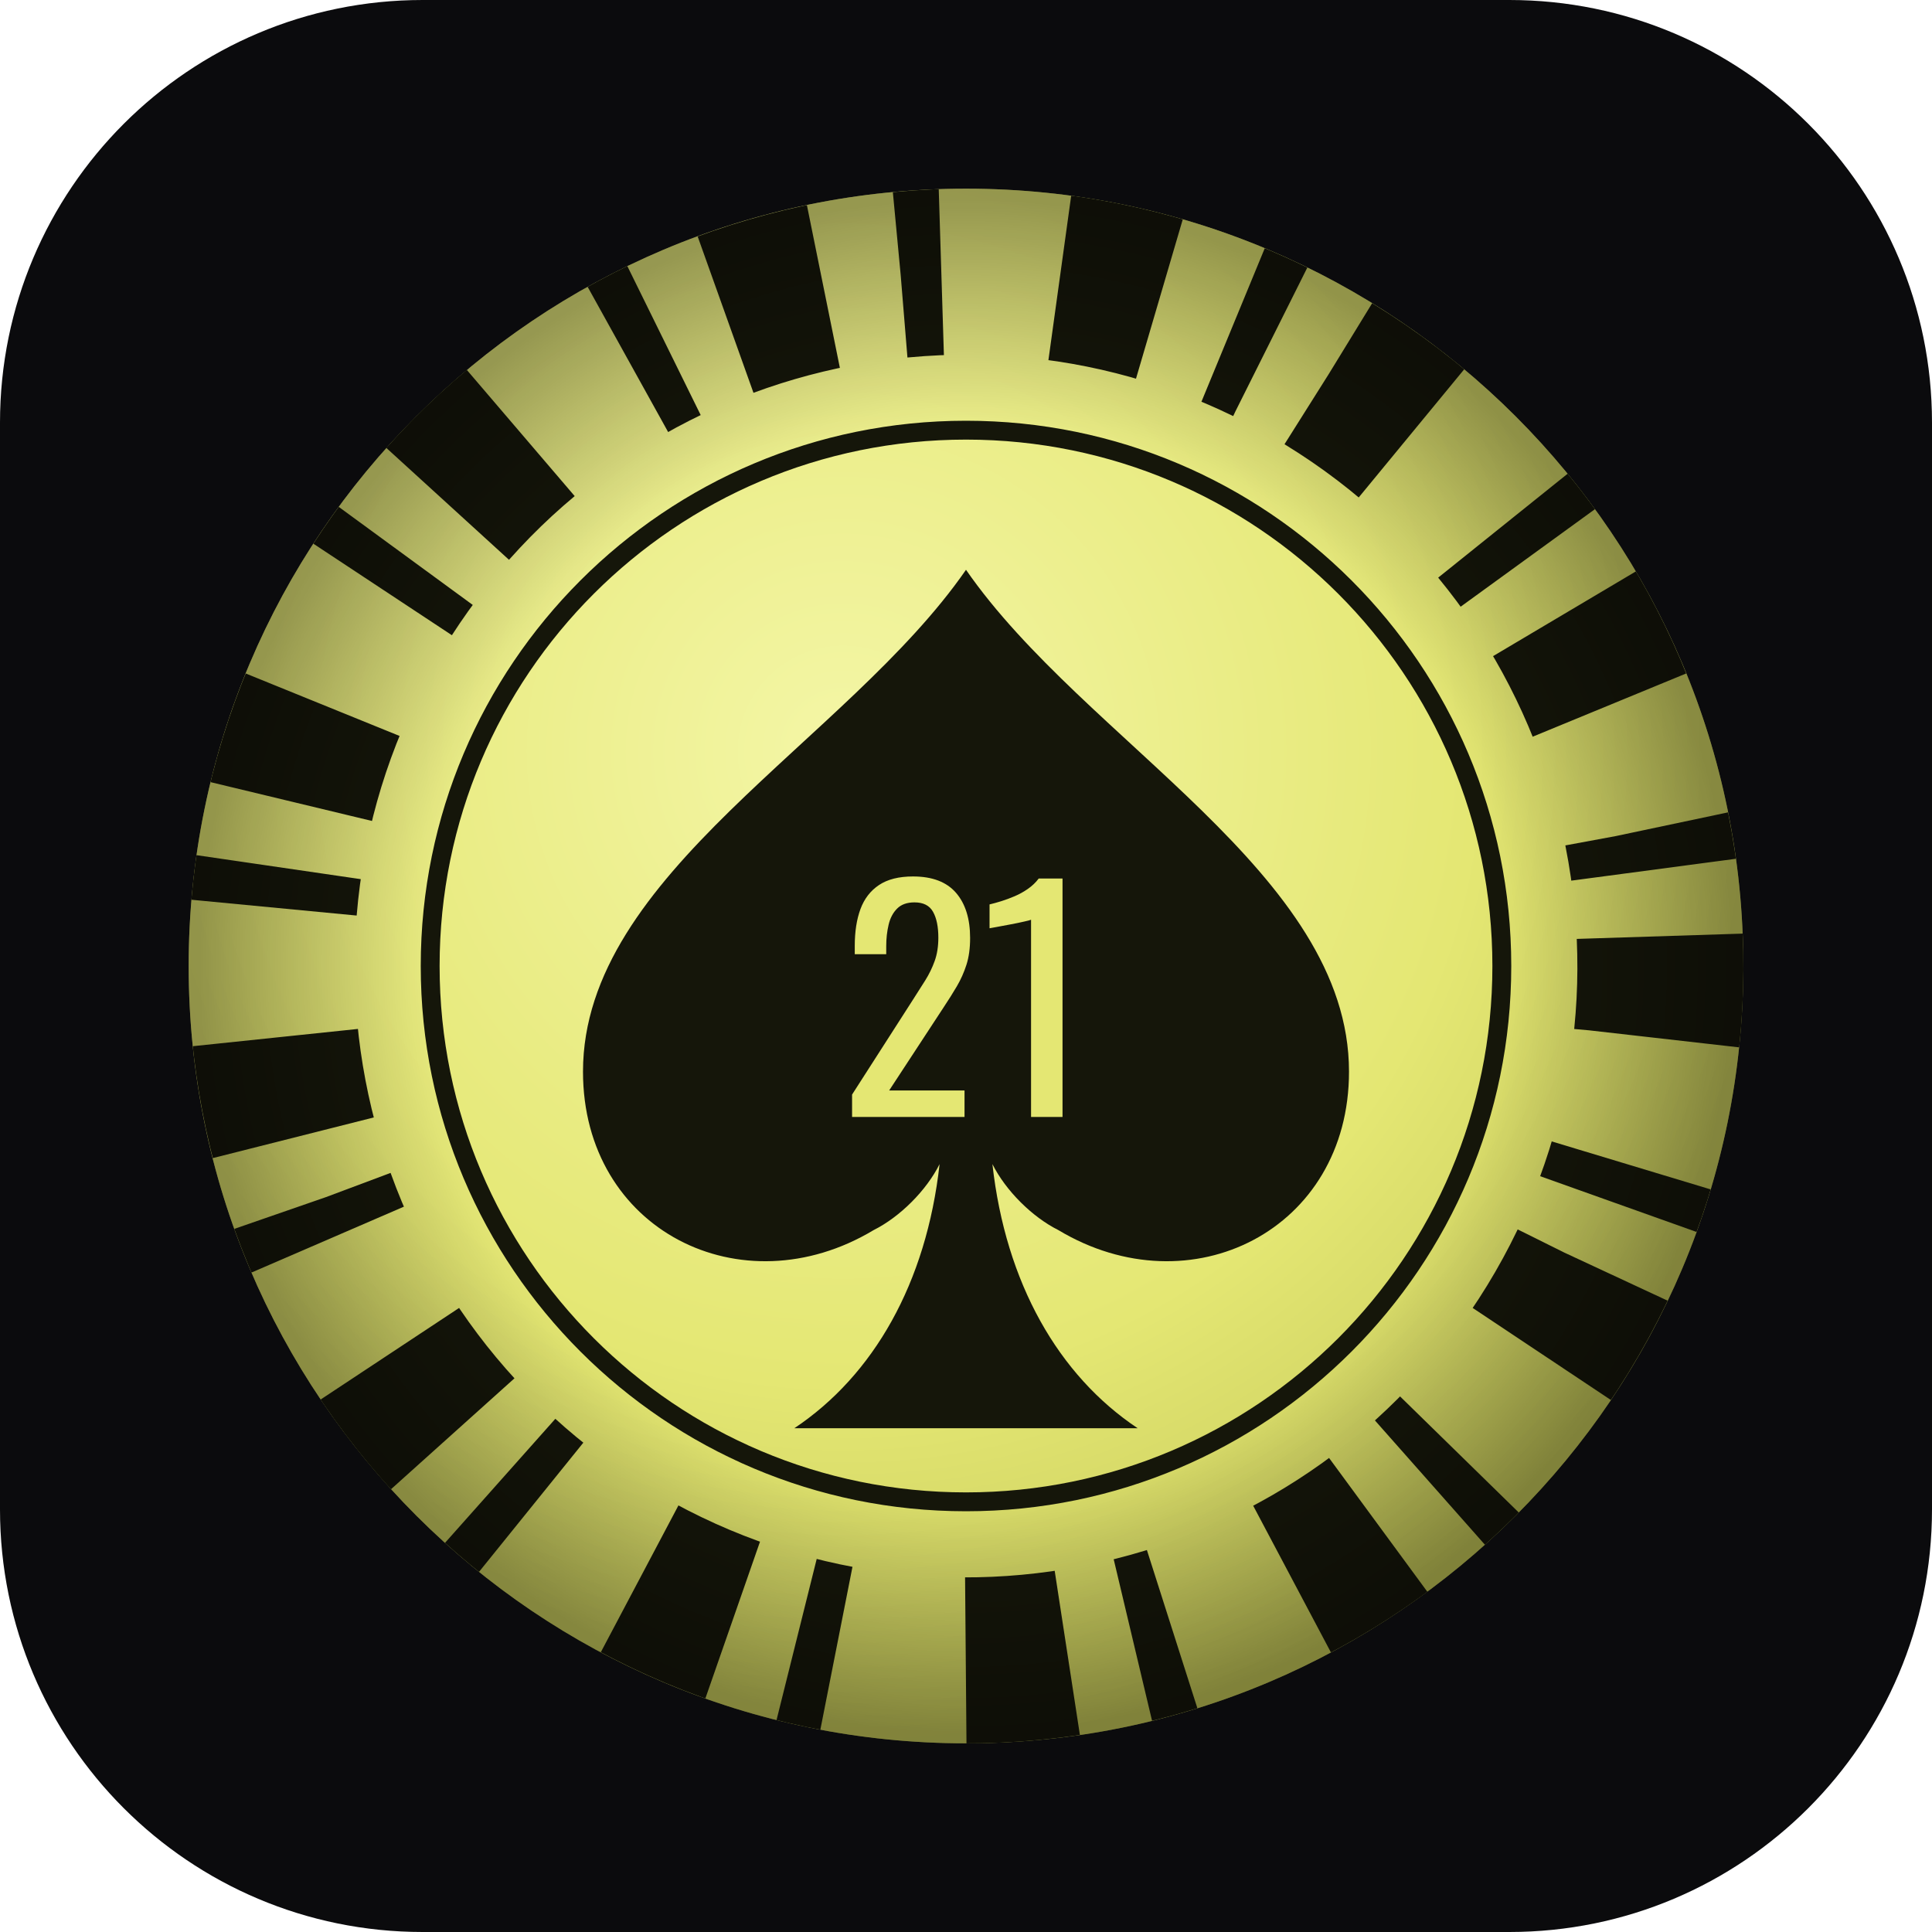
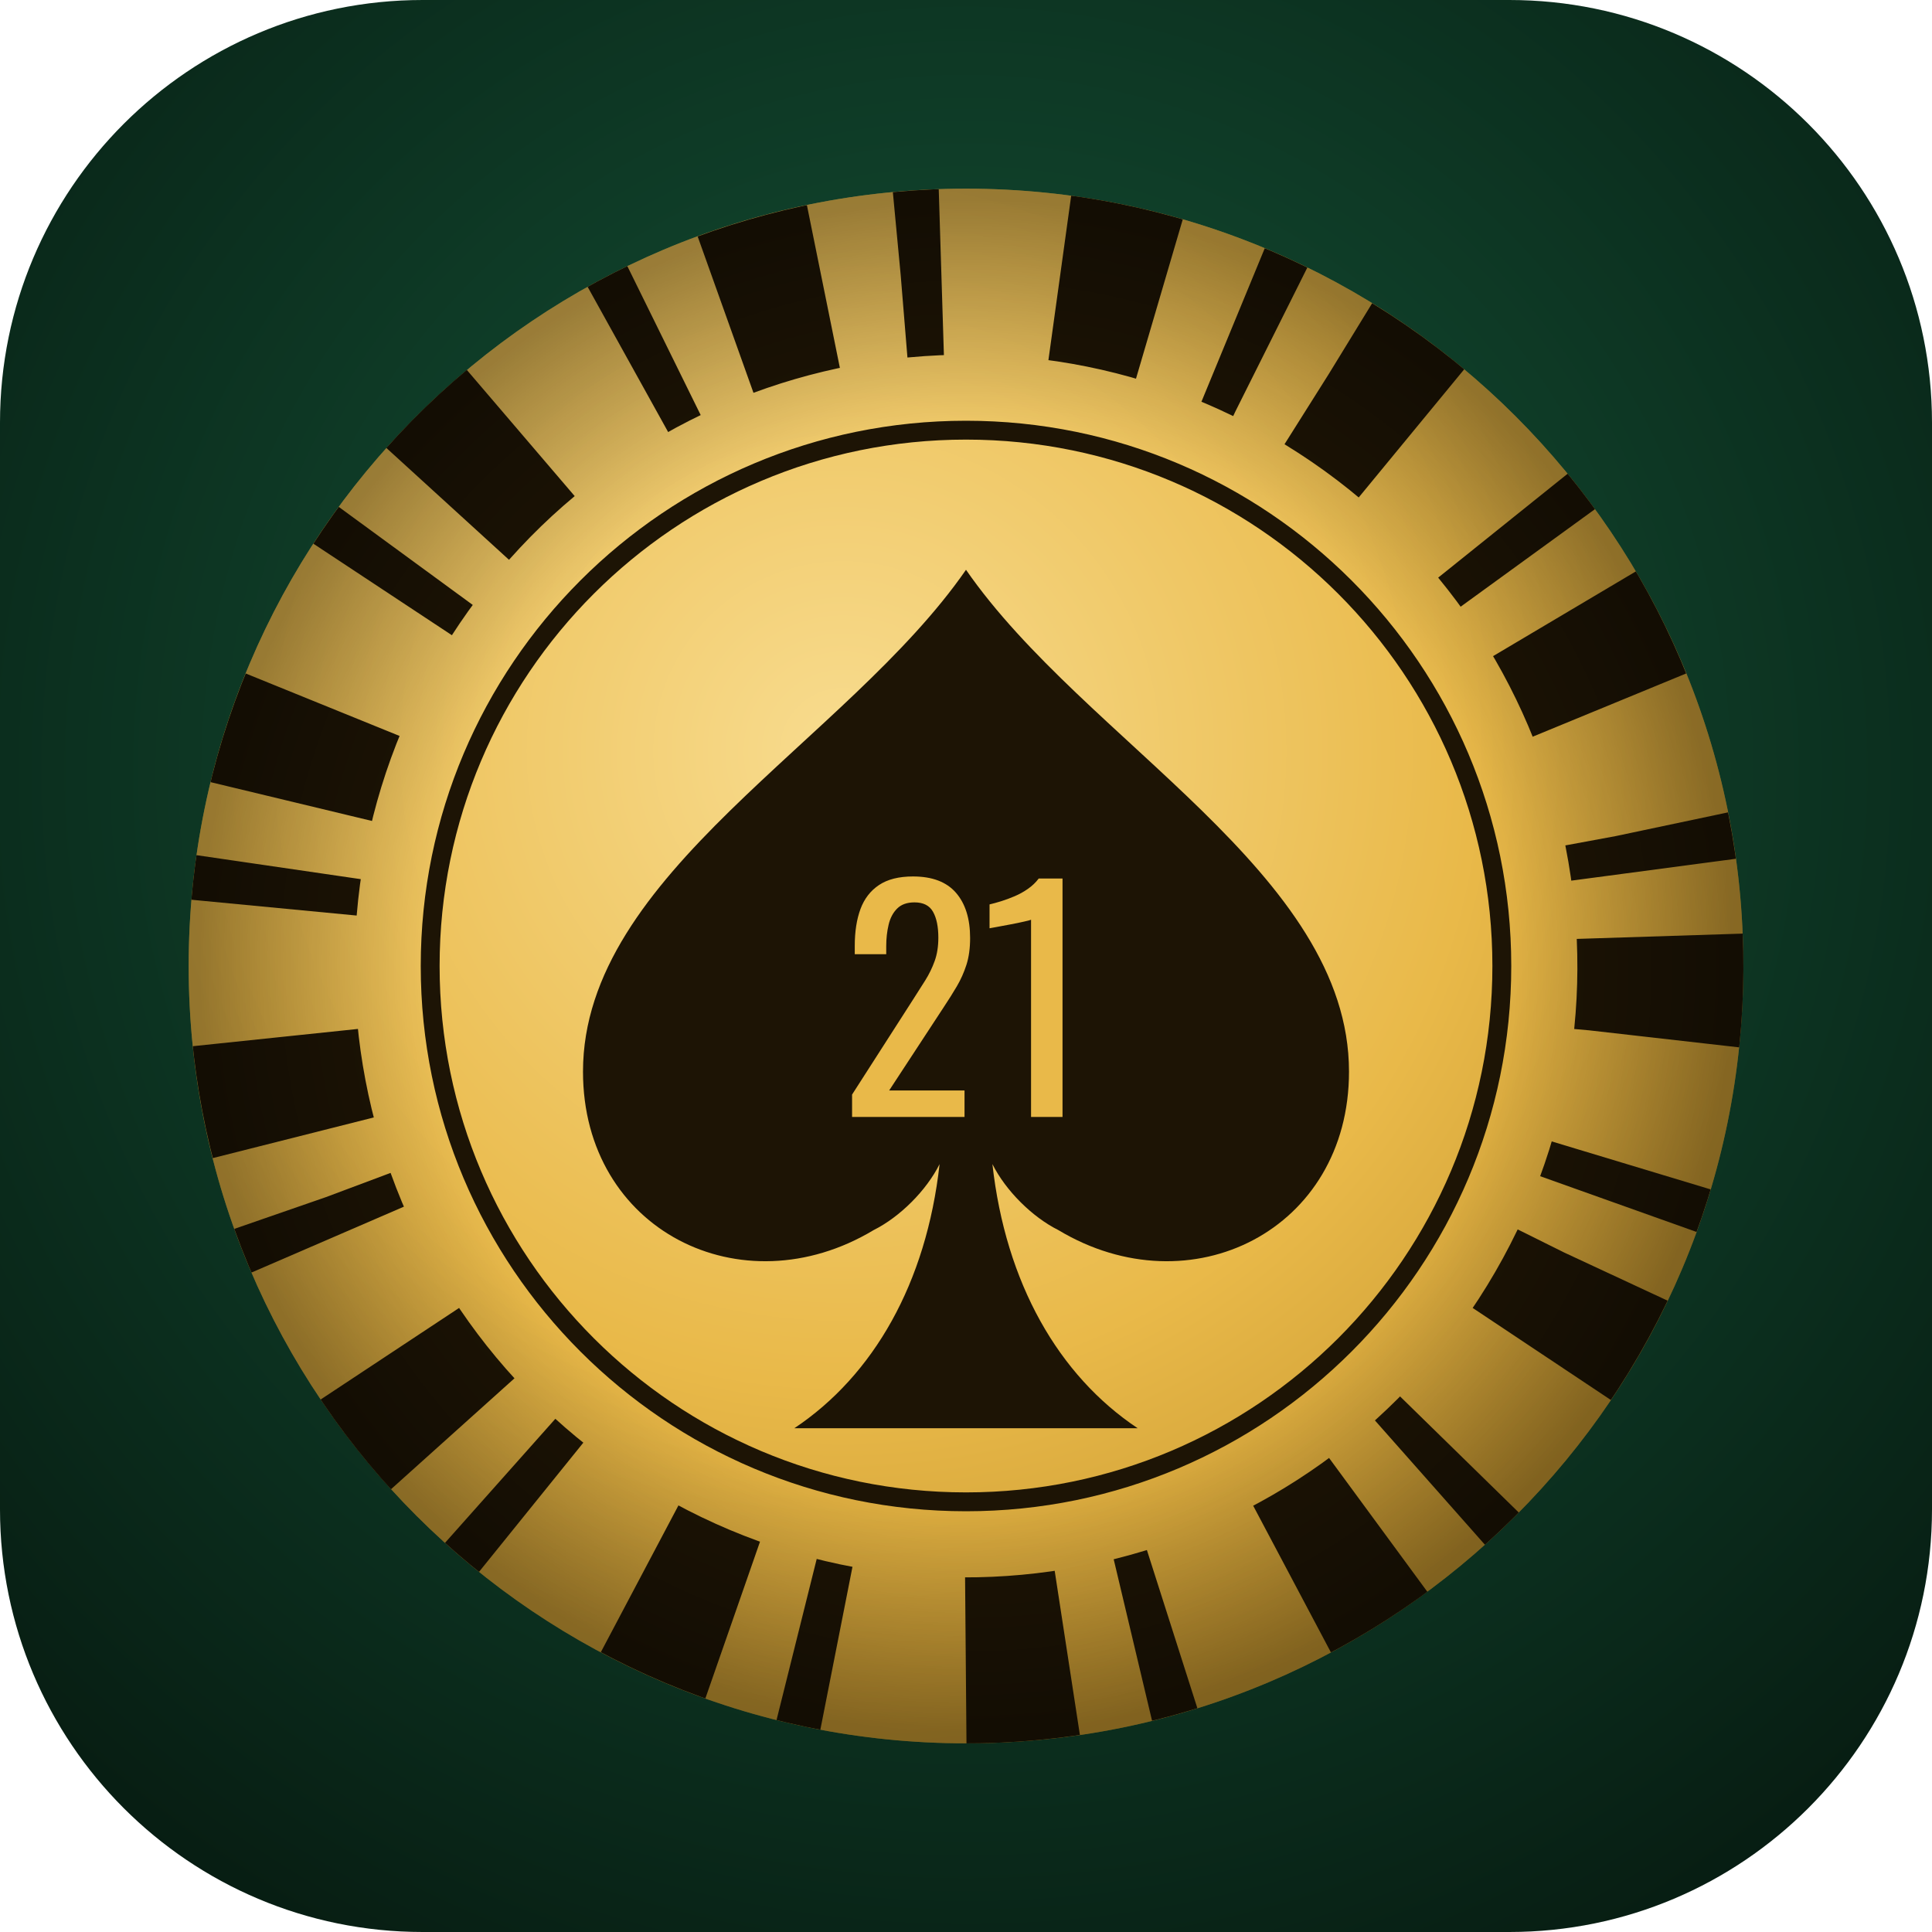
<svg xmlns="http://www.w3.org/2000/svg" viewBox="0 0 512 512" width="64" height="64">
-   <rect width="512" height="512" rx="112" fill="#0b0b0d" />
+   <defs>
+     <radialGradient id="e21bg" cx="50%" cy="40%" r="75%">
+       <stop offset="0" stop-color="#15583a" />
+       <stop offset="1" stop-color="#06180f" />
+     </radialGradient>
+   </defs>
+   <rect width="512" height="512" rx="112" fill="url(#e21bg)" />
  <g transform="translate(256 256) scale(1) translate(-256 -256)">
    <defs>
      <radialGradient id="e21g" cx="42%" cy="36%" r="75%">
-         <stop offset="0" stop-color="#f4f6a6" />
-         <stop offset=".55" stop-color="#e4e773" />
-         <stop offset="1" stop-color="#b9bc4f" />
+         <stop offset="0" stop-color="#f8dc8f" />
+         <stop offset=".55" stop-color="#e9b949" />
+         <stop offset="1" stop-color="#b98a26" />
      </radialGradient>
      <radialGradient id="e21s" cx="50%" cy="50%" r="50%">
        <stop offset=".7" stop-opacity="0" />
        <stop offset="1" stop-opacity=".35" />
      </radialGradient>
    </defs>
    <circle cx="256" cy="256" r="206" fill="url(#e21g)" />
-     <circle cx="256" cy="256" r="184" fill="none" stroke="#15160a" stroke-width="44" pathLength="360" stroke-dasharray="27 63" transform="rotate(-58.5 256 256)" />
-     <circle cx="256" cy="256" r="184" fill="none" stroke="#15160a" stroke-width="44" pathLength="360" stroke-dasharray="10.8 79.2" transform="rotate(-95.4 256 256)" />
+     <circle cx="256" cy="256" r="184" fill="none" stroke="#1d1405" stroke-width="44" pathLength="360" stroke-dasharray="27 63" transform="rotate(-58.5 256 256)" />
+     <circle cx="256" cy="256" r="184" fill="none" stroke="#1d1405" stroke-width="44" pathLength="360" stroke-dasharray="10.8 79.2" transform="rotate(-95.4 256 256)" />
    <circle cx="256" cy="256" r="206" fill="url(#e21s)" />
-     <circle cx="256" cy="256" r="142" fill="none" stroke="#15160a" stroke-width="5" />
-     <path transform="translate(256 256) scale(1.75)" fill="#15160a" d="M0,-60 C18,-34 58,-14 58,16 C58,40 34,52 14,40 C10,38 6,34 4,30 C6,48 14,62 26,70 L-26,70 C-14,62 -6,48 -4,30 C-6,34 -10,38 -14,40 C-34,52 -58,40 -58,16 C-58,-14 -18,-34 0,-60 Z" />
-     <path fill="#e4e773" d="M255.61 296L225.81 296L225.81 290.07L241.88 265.03Q243.68 262.23 245.20 259.81Q246.72 257.39 247.69 254.70Q248.67 252.01 248.67 248.50Q248.67 244.13 247.26 241.63Q245.86 239.14 242.35 239.14Q239.39 239.14 237.75 240.78Q236.11 242.41 235.49 245.07Q234.86 247.72 234.86 250.76L234.86 252.87L226.52 252.87L226.52 250.68Q226.52 244.99 228.04 240.89Q229.56 236.80 232.95 234.54Q236.34 232.27 241.96 232.27Q249.60 232.27 253.35 236.60Q257.09 240.93 257.09 248.58Q257.09 252.63 256.12 255.67Q255.14 258.72 253.58 261.37Q252.02 264.02 250.15 266.83L235.64 288.98L255.61 288.98M281.58 296L273.24 296L273.24 243.74Q273.16 243.82 271.48 244.21Q269.81 244.60 267.70 244.99Q265.59 245.38 263.96 245.69Q262.32 246 262.24 246L262.24 239.68Q263.57 239.37 265.32 238.83Q267.08 238.28 268.91 237.50Q270.74 236.72 272.42 235.55Q274.10 234.38 275.27 232.82L281.58 232.82" />
+     <circle cx="256" cy="256" r="142" fill="none" stroke="#1d1405" stroke-width="5" />
+     <path transform="translate(256 256) scale(1.75)" fill="#1d1405" d="M0,-60 C18,-34 58,-14 58,16 C58,40 34,52 14,40 C10,38 6,34 4,30 C6,48 14,62 26,70 L-26,70 C-14,62 -6,48 -4,30 C-6,34 -10,38 -14,40 C-34,52 -58,40 -58,16 C-58,-14 -18,-34 0,-60 Z" />
+     <path fill="#e9b949" d="M255.61 296L225.81 296L225.81 290.07L241.88 265.03Q243.68 262.23 245.20 259.81Q246.72 257.39 247.69 254.70Q248.67 252.01 248.67 248.50Q248.67 244.13 247.26 241.63Q245.86 239.14 242.35 239.14Q239.39 239.14 237.75 240.78Q236.11 242.41 235.49 245.07Q234.86 247.72 234.86 250.76L234.86 252.87L226.52 252.87L226.52 250.68Q226.52 244.99 228.04 240.89Q229.56 236.80 232.95 234.54Q236.34 232.27 241.96 232.27Q249.60 232.27 253.35 236.60Q257.09 240.93 257.09 248.58Q257.09 252.63 256.12 255.67Q255.14 258.72 253.58 261.37Q252.02 264.02 250.15 266.83L235.64 288.98L255.61 288.98M281.58 296L273.24 296L273.24 243.74Q273.16 243.82 271.48 244.21Q269.81 244.60 267.70 244.99Q265.59 245.38 263.96 245.69Q262.32 246 262.24 246L262.24 239.68Q263.57 239.37 265.32 238.83Q267.08 238.28 268.91 237.50Q270.74 236.72 272.42 235.55Q274.10 234.38 275.27 232.82L281.58 232.82" />
  </g>
</svg>
